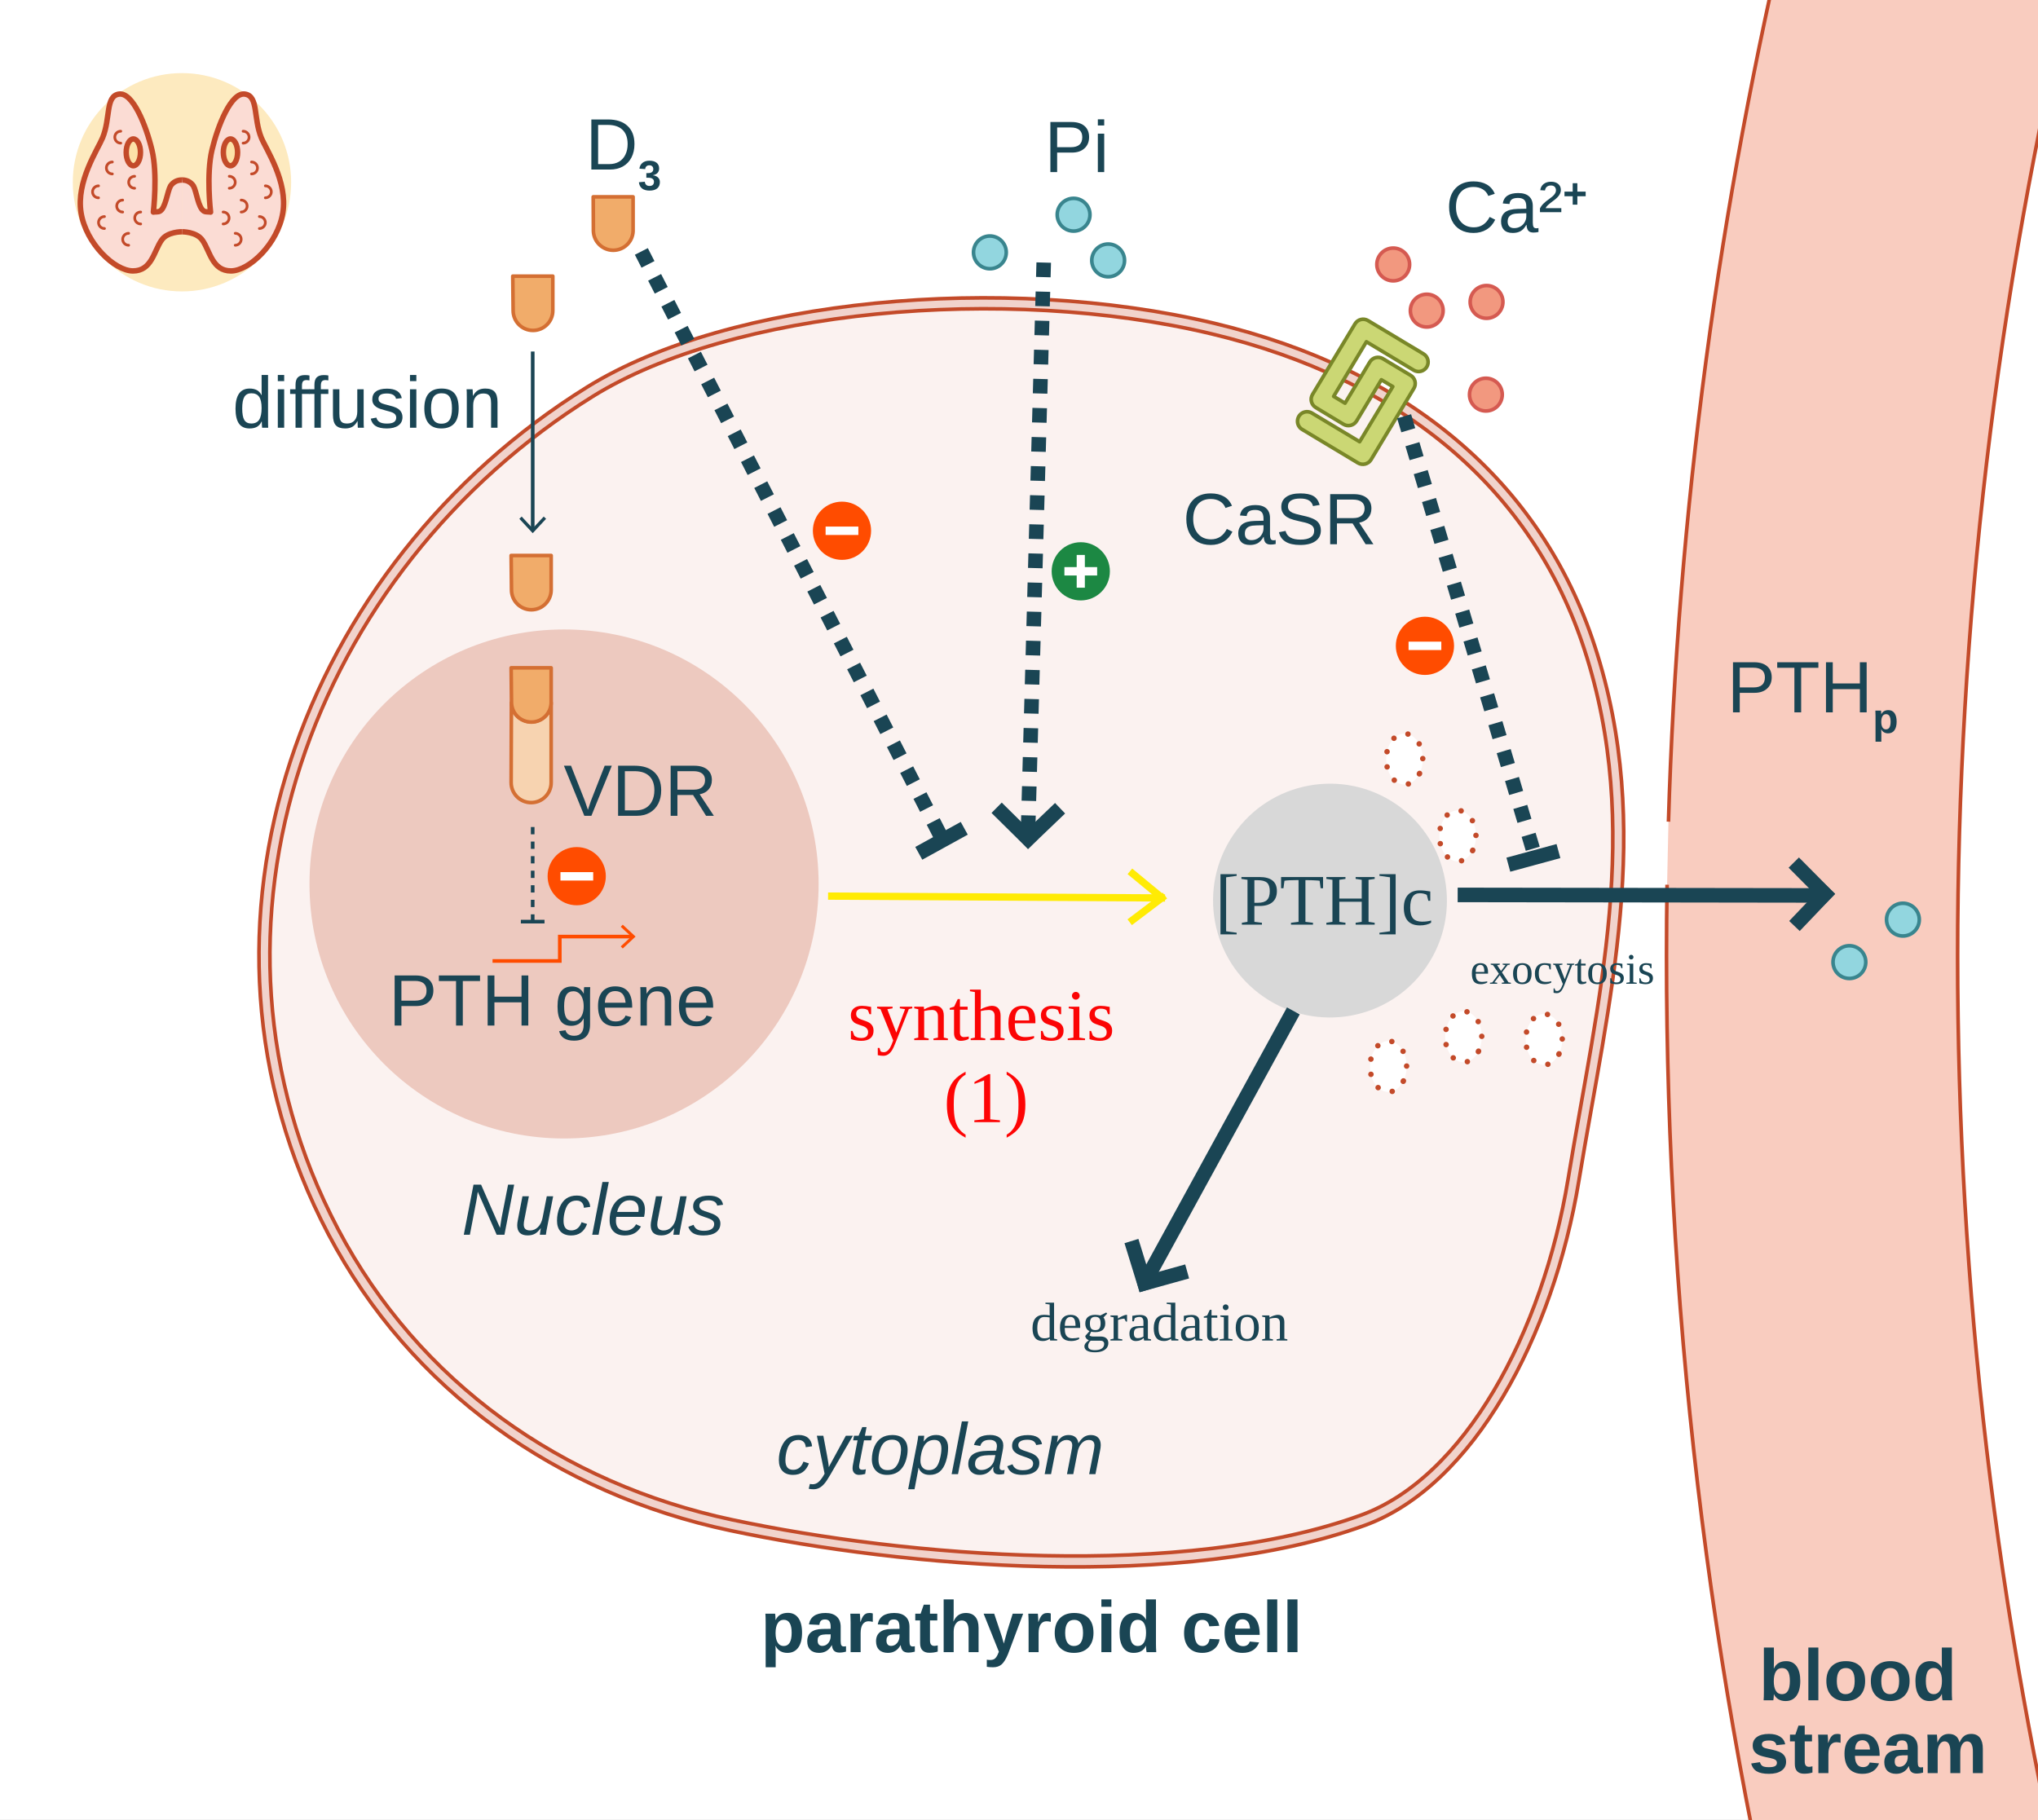
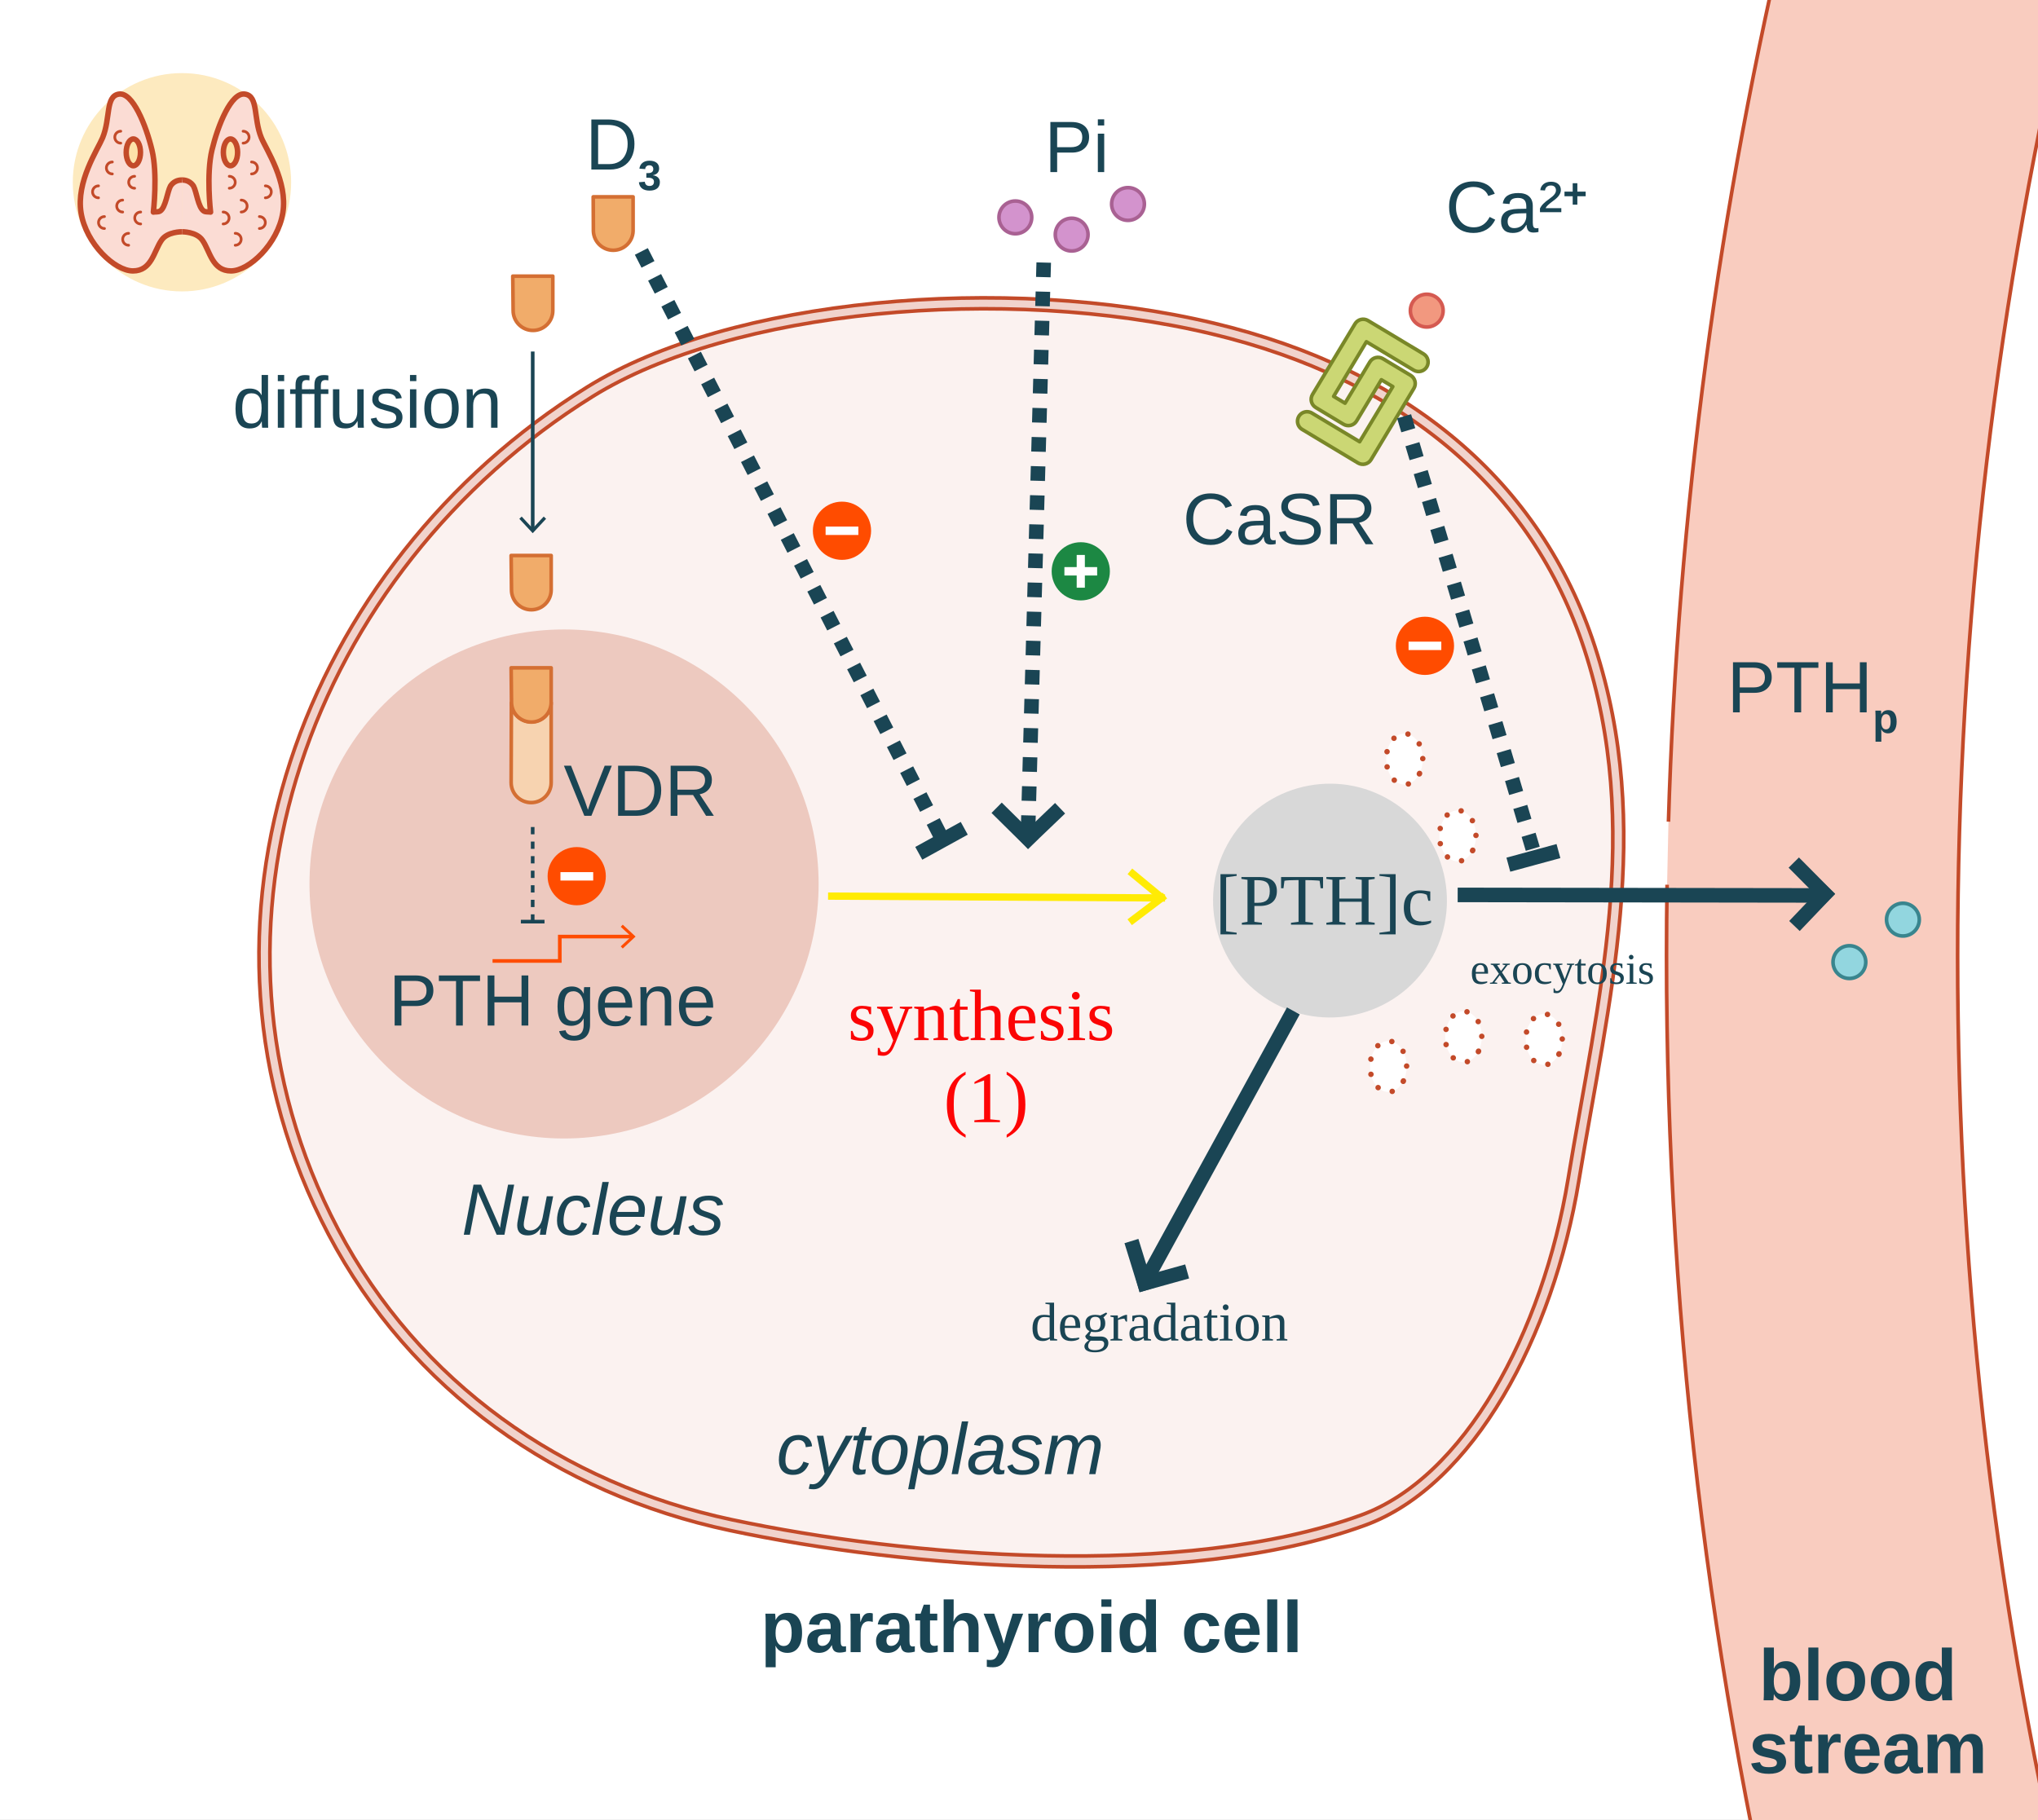
<svg xmlns="http://www.w3.org/2000/svg" xmlns:ns1="https://boxy-svg.com" viewBox="0 0 560 500">
  <defs>
    <style>.cls-1{isolation:isolate;}.cls-2{fill:#fff;}.cls-3{fill:#fbf2f0;}.cls-10,.cls-13,.cls-15,.cls-18,.cls-20,.cls-22,.cls-30,.cls-4,.cls-5{fill:none;}.cls-10,.cls-12,.cls-13,.cls-14,.cls-15,.cls-4{stroke:#c34a29;}.cls-10,.cls-15,.cls-18,.cls-20,.cls-22,.cls-4,.cls-5{stroke-miterlimit:10;}.cls-4{stroke-width:4px;}.cls-5{stroke:#f1d3cc;stroke-width:2px;}.cls-6{fill:#edc9bf;}.cls-7{fill:#f2987f;stroke:#d55a51;}.cls-13,.cls-15,.cls-16,.cls-17,.cls-21,.cls-7,.cls-8{stroke-linecap:round;}.cls-12,.cls-13,.cls-14,.cls-16,.cls-17,.cls-21,.cls-7,.cls-8{stroke-linejoin:round;}.cls-8{fill:#cbd774;stroke:#798728;}.cls-9{fill:#f9ccbf;}.cls-11{fill:#fdeabf;}.cls-12{fill:#fbdcd4;}.cls-12,.cls-14,.cls-15{stroke-width:1.5px;}.cls-13{stroke-width:0.75px;}.cls-14{fill:#fde2a8;}.cls-15{stroke-dasharray:0 4.21;}.cls-16{fill:#92d6df;stroke:#39858e;}.cls-17{fill:#f1ac6a;}.cls-17,.cls-21{stroke:#d46f33;}.cls-18,.cls-20{stroke:#1a4554;}.cls-19,.cls-24,.cls-25,.cls-26,.cls-27{fill:#1a4554;}.cls-20{stroke-dasharray:2 2;}.cls-21{fill:#f7d3b0;}.cls-22{stroke:#ff4c00;}.cls-23{fill:#ff4c00;}.cls-24,.cls-25,.cls-26,.cls-27{font-size:20px;}.cls-24{font-family:ArialMT, Arial;}.cls-25,.cls-27{font-family:Arial-BoldMT, Arial;font-weight:700;}.cls-26{font-family:Arial-ItalicMT, Arial;font-style:italic;}.cls-27{letter-spacing:0.03em;}.cls-28{letter-spacing:-0.02em;}.cls-29{fill:#1c8843;}.cls-31{mix-blend-mode:multiply;}</style>
  </defs>
  <g class="cls-1">
    <g id="Ebene_30" data-name="Ebene 30">
      <g id="Rahmen-8" data-name="Rahmen">
        <rect class="cls-2" width="560" height="500" />
      </g>
    </g>
    <g id="Zellen_HG" data-name="Zellen HG">
      <path class="cls-3" d="M162.1,107.67c-77.47,48.15-114.73,147-70.53,230.84,22.43,42.54,62.25,70.61,109.26,80.63,47.94,10.21,124.31,16.66,173.7-1.34,29.12-10.61,50.82-51,57.83-93.53,8.18-49.63,20.61-96.62,4.42-146.24C422.22,133.38,386,102.91,333.28,90.3,275.78,76.54,200.67,83.69,162.1,107.67Z" />
      <path class="cls-4" d="M162.1,107.67c-77.47,48.15-114.73,147-70.53,230.84,22.43,42.54,62.25,70.61,109.26,80.63,47.94,10.21,124.31,16.66,173.7-1.34,29.12-10.61,50.82-51,57.83-93.53,8.18-49.63,20.61-96.62,4.42-146.24C422.22,133.38,386,102.91,333.28,90.3,275.78,76.54,200.67,83.69,162.1,107.67Z" />
      <path class="cls-5" d="M162.1,107.67c-77.47,48.15-114.73,147-70.53,230.84,22.43,42.54,62.25,70.61,109.26,80.63,47.94,10.21,124.31,16.66,173.7-1.34,29.12-10.61,50.82-51,57.83-93.53,8.18-49.63,20.61-96.62,4.42-146.24C422.22,133.38,386,102.91,333.28,90.3,275.78,76.54,200.67,83.69,162.1,107.67Z" />
      <circle class="cls-6" cx="154.99" cy="242.94" r="69.95" />
-       <g id="CAP">
-         <circle class="cls-7" cx="408.29" cy="108.45" r="4.5" />
-       </g>
-       <g id="CAP-2" data-name="CAP">
-         <circle class="cls-7" cx="382.83" cy="72.68" r="4.5" />
-       </g>
-       <g id="CAP-3" data-name="CAP">
-         <circle class="cls-7" cx="408.47" cy="82.98" r="4.5" />
-       </g>
      <g id="CaSR">
        <path class="cls-8" d="M373.14,127.23l-15.23-9.15a2.62,2.62,0,1,1,2.69-4.49l13,7.81,9.11-15.15-3.14-1.88-6.81,11.33a2.62,2.62,0,0,1-3.59.9L361.55,112a2.62,2.62,0,0,1-.9-3.59L372.33,89a2.6,2.6,0,0,1,3.58-.89l15.24,9.15a2.61,2.61,0,0,1-2.69,4.48l-13-7.81-9,15,3.13,1.88,6.81-11.33a2.62,2.62,0,0,1,3.59-.9l7.62,4.58a2.61,2.61,0,0,1,.89,3.59l-11.79,19.62A2.62,2.62,0,0,1,373.14,127.23Z" />
      </g>
      <g id="CAP-4" data-name="CAP">
        <circle class="cls-7" cx="392.04" cy="85.37" r="4.5" />
      </g>
      <path class="cls-9" d="M458.46,225.82A1236.88,1236.88,0,0,1,492.08-26L569.87-7.3a1156.56,1156.56,0,0,0,0,540l-77.79,18.68a1236.34,1236.34,0,0,1-34-308.23" />
      <path class="cls-10" d="M458.46,225.82A1236.88,1236.88,0,0,1,492.08-26L569.87-7.3a1156.56,1156.56,0,0,0,0,540l-77.79,18.68a1236.34,1236.34,0,0,1-34-308.23" />
      <g id="PTH_klein-2" data-name="PTH klein">
        <circle class="cls-11" cx="50" cy="50.09" r="30" />
        <path class="cls-12" d="M50,49.48a3.59,3.59,0,0,1,3.17,1.66C54,52.65,54.46,57.05,56,58c.57.34,1.33.16,1.86.29,0,0-1.23-10.35.39-17.09s5.29-16,9.12-15.33c3.67.61,2.22,6.58,4.44,12,1.36,3.28,7.29,12,5.91,20.59s-9.28,16-14.26,16c-5.15,0-5.75-5.43-7.82-8.41C54,63.63,50,63.7,50,63.7" />
        <path class="cls-13" d="M63,51.73a1.64,1.64,0,1,0,0-3.28" />
        <path class="cls-13" d="M66.27,58.27a1.64,1.64,0,1,0,0-3.28" />
        <path class="cls-13" d="M64.63,67.4a1.64,1.64,0,0,0,0-3.28" />
        <path class="cls-13" d="M61.31,61.55a1.64,1.64,0,1,0,0-3.28" />
        <path class="cls-13" d="M62.54,44a1.64,1.64,0,1,0,0-3.28" />
        <path class="cls-13" d="M66.8,39.34a1.64,1.64,0,0,0,0-3.28" />
        <path class="cls-13" d="M71.27,62.8a1.64,1.64,0,1,0,0-3.28" />
        <path class="cls-13" d="M69.11,47.8a1.64,1.64,0,1,0,0-3.28" />
        <path class="cls-13" d="M72.91,54.36a1.64,1.64,0,0,0,0-3.28" />
        <ellipse class="cls-14" cx="63.33" cy="41.87" rx="1.96" ry="3.68" />
        <path class="cls-12" d="M50,49.48a3.58,3.58,0,0,0-3.16,1.66C46,52.65,45.52,57.05,44,58c-.57.34-1.34.16-1.86.29,0,0,1.23-10.35-.39-17.09s-5.3-16-9.13-15.33c-3.67.61-2.21,6.58-4.43,12-1.36,3.28-7.3,12-5.92,20.59s9.29,16,14.27,16c5.14,0,5.75-5.43,7.82-8.41C45.94,63.63,50,63.7,50,63.7" />
        <path class="cls-13" d="M37,51.73a1.64,1.64,0,0,1,0-3.28" />
        <path class="cls-13" d="M33.71,58.27a1.64,1.64,0,0,1,0-3.28" />
        <path class="cls-13" d="M35.35,67.4a1.64,1.64,0,0,1,0-3.28" />
        <path class="cls-13" d="M38.66,61.55a1.64,1.64,0,1,1,0-3.28" />
        <path class="cls-13" d="M37.43,44a1.64,1.64,0,0,1,0-3.28" />
        <path class="cls-13" d="M33.18,39.34a1.64,1.64,0,1,1,0-3.28" />
        <path class="cls-13" d="M28.71,62.8a1.64,1.64,0,1,1,0-3.28" />
        <path class="cls-13" d="M30.87,47.8a1.64,1.64,0,0,1,0-3.28" />
        <path class="cls-13" d="M27.07,54.36a1.64,1.64,0,1,1,0-3.28" />
        <ellipse class="cls-14" cx="36.64" cy="41.87" rx="1.96" ry="3.68" />
      </g>
    </g>
    <g id="Icons">
      <g id="Text">
        <g id="OPG_2_" data-name="OPG 2?">
          <g id="OPG-3" data-name="OPG" transform="matrix(1, 0, 0, 1, 0.830129, 6.087611)">
            <path class="cls-2" d="M405.39,282.92c-1.61,3.14-4.73,3.87-7,1.63s-2.77-6.62-1.16-9.77,4.72-3.87,7-1.63S407,279.77,405.39,282.92Z" />
            <path class="cls-15" d="M405.39,282.92c-1.61,3.14-4.73,3.87-7,1.63s-2.77-6.62-1.16-9.77,4.72-3.87,7-1.63S407,279.77,405.39,282.92Z" />
          </g>
        </g>
        <g id="OPG_2_2" data-name="OPG 2?" transform="matrix(1, 0, 0, 1, -5.763916, 16.24376)">
          <g id="OPG-4" data-name="OPG">
            <path class="cls-2" d="M410.39,217.54c-1.61,3.15-4.73,3.88-7,1.63s-2.77-6.62-1.16-9.77,4.72-3.87,7-1.62S412,214.4,410.39,217.54Z" />
            <path class="cls-15" d="M410.39,217.54c-1.61,3.15-4.73,3.88-7,1.63s-2.77-6.62-1.16-9.77,4.72-3.87,7-1.62S412,214.4,410.39,217.54Z" />
          </g>
        </g>
        <g id="OPG_2_3" data-name="OPG 2?" transform="matrix(1, 0, 0, 1, -45.10366, 26.0107)">
          <g id="OPG-5" data-name="OPG">
            <path class="cls-2" d="M430.68,271.17c-1.61,3.14-4.72,3.87-7,1.63s-2.77-6.62-1.16-9.77,4.73-3.87,7-1.63S432.29,268,430.68,271.17Z" />
            <path class="cls-15" d="M430.68,271.17c-1.61,3.14-4.72,3.87-7,1.63s-2.77-6.62-1.16-9.77,4.73-3.87,7-1.63S432.29,268,430.68,271.17Z" />
          </g>
        </g>
        <g id="PTH_kugel-11" data-name="PTH kugel" transform="matrix(1, 0, 0, 1, 10.06435, 11.47336)">
          <circle class="cls-16" cx="498.11" cy="252.94" r="4.5" />
        </g>
-         <g id="PTH_kugel-13" data-name="PTH kugel">
-           <circle class="cls-16" cx="304.5" cy="71.57" r="4.5" />
-         </g>
-         <g id="PTH_kugel-14" data-name="PTH kugel">
-           <circle class="cls-16" cx="295" cy="59.01" r="4.5" />
-         </g>
-         <g id="PTH_kugel-15" data-name="PTH kugel">
-           <circle class="cls-16" cx="272" cy="69.36" r="4.5" />
-         </g>
        <g id="D3-2" data-name="D3">
          <path class="cls-17" d="M141,85.36a5.45,5.45,0,1,0,10.9,0V75.9h-11Z" />
        </g>
        <g id="D3-3" data-name="D3">
          <path class="cls-17" d="M140.55,162.13a5.45,5.45,0,0,0,10.9,0v-9.46h-11Z" />
        </g>
        <g id="D3-4" data-name="D3">
          <path class="cls-17" d="M163.05,63.55a5.46,5.46,0,0,0,10.91,0V54.1H163Z" />
        </g>
        <line class="cls-18" x1="146.38" y1="96.61" x2="146.38" y2="145.56" />
        <polygon class="cls-19" points="142.7 142.58 143.35 141.97 146.38 145.22 149.4 141.97 150.06 142.58 146.38 146.54 142.7 142.58" />
        <line class="cls-20" x1="146.37" y1="253.29" x2="146.37" y2="225.84" />
        <rect class="cls-19" x="143.12" y="252.79" width="6.5" height="1" />
        <g id="Neues_Symbol_1-2" data-name="Neues Symbol 1">
          <g id="VDR-3" data-name="VDR">
            <path class="cls-21" d="M151.45,193.15v21.93a5.5,5.5,0,0,1-5.5,5.5h0a5.5,5.5,0,0,1-5.5-5.51l.07-21.92a5.47,5.47,0,0,0,10.93,0Z" />
          </g>
          <g id="Deleted_Symbol-20" data-name="Deleted Symbol">
            <path class="cls-17" d="M140.55,193a5.45,5.45,0,0,0,10.9,0v-9.46h-11Z" />
          </g>
        </g>
        <ellipse style="fill: rgb(216, 216, 216);" transform="matrix(-0.566529, 0.824042, -0.824041, -0.566528, 706.6548, 160.1278)" cx="265.305" cy="231.66" rx="32.129" ry="32.129" />
        <text transform="matrix(1, 0, 0, 0.999999, 6.618835, -1.654534)" style="fill: rgb(26, 69, 84); font-size: 20px; white-space: pre;" x="327.257" y="255.783">[PTH]c</text>
        <text x="664.406" y="188.491" style="white-space: pre; fill: rgb(51, 51, 51); font-size: 24px;"> </text>
        <line style="fill: rgb(26, 69, 84); stroke: rgb(255, 235, 4); stroke-width: 2;" x1="233.468" y1="269.209" x2="314.197" y2="223.856" transform="matrix(0.869141, 0.494565, -0.494565, 0.869141, 157.7598, -103.1669)" />
        <line style="fill: rgb(26, 69, 84); stroke: rgb(255, 235, 4); stroke-width: 2;" x1="310.423" y1="240.889" x2="320.325" y2="245.882" transform="matrix(0.975198, 0.221334, -0.221334, 0.975198, 61.06162, -64.15358)" />
        <g id="g-1" data-name="OPG 2?" transform="matrix(1, 0, 0, 1, -2.338448, 18.5664)">
          <g id="g-2" data-name="OPG">
            <path class="cls-2" d="M430.68,271.17c-1.61,3.14-4.72,3.87-7,1.63s-2.77-6.62-1.16-9.77,4.73-3.87,7-1.63S432.29,268,430.68,271.17Z" style="fill: rgb(255, 255, 255);" />
            <path class="cls-15" d="M430.68,271.17c-1.61,3.14-4.72,3.87-7,1.63s-2.77-6.62-1.16-9.77,4.73-3.87,7-1.63S432.29,268,430.68,271.17Z" style="fill: none; stroke: rgb(195, 74, 41); stroke-dasharray: 0px, 4.21px; stroke-linecap: round; stroke-miterlimit: 10; stroke-width: 1.5px;" />
          </g>
        </g>
        <g id="g-3" data-name="OPG 2?" transform="matrix(1, 0, 0, 1, -20.38151, -4.858695)">
          <g id="g-4" data-name="OPG">
            <path class="cls-2" d="M410.39,217.54c-1.61,3.15-4.73,3.88-7,1.63s-2.77-6.62-1.16-9.77,4.72-3.87,7-1.62S412,214.4,410.39,217.54Z" style="fill: rgb(255, 255, 255);" />
            <path class="cls-15" d="M410.39,217.54c-1.61,3.15-4.73,3.88-7,1.63s-2.77-6.62-1.16-9.77,4.72-3.87,7-1.62S412,214.4,410.39,217.54Z" style="fill: none; stroke: rgb(195, 74, 41); stroke-dasharray: 0px, 4.21px; stroke-linecap: round; stroke-miterlimit: 10; stroke-width: 1.5px;" />
          </g>
        </g>
        <g id="g-5" data-name="PTH kugel" transform="matrix(1, 0, 0, 1, 24.77093, -0.200999)">
          <circle class="cls-16" cx="498.11" cy="252.94" r="4.5" style="fill: rgb(146, 214, 223); stroke: rgb(57, 133, 142); stroke-linecap: round; stroke-linejoin: round;" />
        </g>
        <line style="stroke-width: 4; fill: rgb(26, 69, 84); stroke: rgb(26, 69, 84);" x1="407.03" y1="270.624" x2="493.796" y2="221.414" transform="matrix(0.869141, 0.494565, -0.494565, 0.869141, 180.613, -190.5645)" />
        <line style="stroke-width: 4; fill: rgb(26, 69, 84); stroke: rgb(26, 69, 84);" x1="491.907" y1="238.285" x2="503.814" y2="245.856" transform="matrix(0.975198, 0.221334, -0.221334, 0.975198, 65.92627, -104.1896)" />
        <line style="stroke-width: 4; fill: rgb(26, 69, 84); stroke: rgb(26, 69, 84);" x1="490.306" y1="243.157" x2="502.213" y2="250.728" transform="matrix(0.194062, -0.980989, 0.980989, 0.194062, 159.3942, 688.2936)" ns1:origin="0.696 0.526" />
        <line style="stroke-width: 4; fill: rgb(26, 69, 84); stroke: rgb(26, 69, 84);" x1="298.328" y1="336.455" x2="371.681" y2="293.689" transform="matrix(-0.856567, 0.516036, -0.516036, -0.856567, 784.5468, 412.078)" />
        <line style="stroke-width: 4; fill: rgb(26, 69, 84); stroke: rgb(26, 69, 84);" x1="313.452" y1="347.532" x2="325.359" y2="355.103" transform="matrix(-0.669324, 0.742971, -0.742971, -0.669324, 794.2099, 349.1538)" />
        <line style="stroke-width: 4; fill: rgb(26, 69, 84); stroke: rgb(26, 69, 84);" x1="306.337" y1="345.499" x2="318.244" y2="353.07" transform="matrix(0.761341, 0.648352, -0.648352, 0.761341, 301.6749, -120.5803)" ns1:origin="0.696 0.526" />
        <line style="stroke-width: 4; fill: rgb(26, 69, 84); stroke-dasharray: 4px; stroke: rgb(26, 69, 84);" x1="136.661" y1="191.906" x2="298.894" y2="108.625" transform="matrix(-0.00113, 0.999999, -0.999999, -0.00113, 368.289, -67.34206)" />
        <line style="stroke-width: 4; fill: rgb(26, 69, 84); stroke: rgb(26, 69, 84);" x1="251.764" y1="224.836" x2="263.48" y2="232.973" transform="matrix(0.444318, -0.895869, 0.895869, 0.444318, -60.82606, 360.1685)" ns1:origin="0.696 0.526" />
        <line style="stroke-width: 4; fill: rgb(26, 69, 84); stroke-dasharray: 4px; stroke: rgb(26, 69, 84);" x1="216.559" y1="187.914" x2="352.731" y2="112.167" transform="matrix(-0.510014, 0.860166, -0.860166, -0.510014, 558.8777, -18.27871)" />
        <line style="stroke-width: 4; fill: rgb(26, 69, 84); stroke: rgb(26, 69, 84);" x1="280.239" y1="223.217" x2="292.146" y2="230.788" transform="matrix(-0.238722, 0.971088, -0.971088, -0.238722, 574.9524, 3.274922)" />
        <line style="stroke-width: 4; fill: rgb(26, 69, 84); stroke: rgb(26, 69, 84);" x1="272.824" y1="223.662" x2="284.731" y2="231.233" transform="matrix(0.977365, 0.211558, -0.211558, 0.977365, 54.52283, -54.31872)" ns1:origin="0.696 0.526" />
        <line style="stroke-width: 4; fill: rgb(26, 69, 84); stroke-dasharray: 4px; stroke: rgb(26, 69, 84);" x1="343.553" y1="192.561" x2="463.889" y2="156.632" transform="matrix(-0.00113, 0.999999, -0.999999, -0.00113, 578.7735, -228.927)" />
        <line style="stroke-width: 4; fill: rgb(26, 69, 84); stroke: rgb(26, 69, 84);" x1="414.831" y1="229.867" x2="426.547" y2="238.004" transform="matrix(0.642848, -0.765994, 0.765994, 0.642848, -28.28512, 407.6303)" ns1:origin="0.696 0.526" />
        <line style="fill: rgb(26, 69, 84); stroke: rgb(255, 235, 4); stroke-width: 2;" x1="326.453" y1="270.7" x2="335.606" y2="278.677" transform="matrix(0.20478, -0.978808, 0.978808, 0.20478, -21.40098, 517.5559)" ns1:origin="0.073 0.636" />
+         <g id="_Gruppe_14" data-name="&lt;Gruppe&gt;" transform="matrix(1, 0, 0, 1, -224.6537, -222.9561)">
+           <circle class="cls-26" cx="503.65" cy="282.7" r="4.5" style="fill: rgb(211, 147, 205); stroke: rgb(169, 97, 147); stroke-linecap: round; stroke-linejoin: round; font-family: Arial-ItalicMT, Arial; font-size: 20px; font-style: italic; line-height: 32px;" />
+         </g>
+         <g id="g-6" data-name="&lt;Gruppe&gt;" transform="matrix(1, 0, 0, 1, -209.1781, -218.2222)">
+           <circle class="cls-26" cx="503.65" cy="282.7" r="4.5" style="fill: rgb(211, 147, 205); stroke: rgb(169, 97, 147); stroke-linecap: round; stroke-linejoin: round; font-family: Arial-ItalicMT, Arial; font-size: 20px; font-style: italic; line-height: 32px;" />
+         </g>
+         <g id="g-7" data-name="&lt;Gruppe&gt;" transform="matrix(1, 0, 0, 1, -193.6991, -226.6347)">
+           <circle class="cls-26" cx="503.65" cy="282.7" r="4.5" style="fill: rgb(211, 147, 205); stroke: rgb(169, 97, 147); stroke-linecap: round; stroke-linejoin: round; font-family: Arial-ItalicMT, Arial; font-size: 20px; font-style: italic; line-height: 32px;" />
+         </g>
      </g>
      <polyline class="cls-22" points="135.34 264.1 153.82 264.1 153.82 257.4 173.77 257.4" />
      <polygon class="cls-23" points="171.12 260.68 170.57 260.09 173.46 257.4 170.57 254.72 171.12 254.13 174.64 257.4 171.12 260.68" />
    </g>
    <g id="Text-2" data-name="Text">
      <text class="cls-24" transform="translate(324.96 149.57)" style="white-space: pre;">CaSR</text>
      <text class="cls-24" transform="translate(397.17 63.82)" style="white-space: pre;">Ca²</text>
      <text class="cls-25" transform="translate(429.4 57.16) scale(0.58)" style="white-space: pre;">+</text>
      <text class="cls-24" transform="translate(436.21 63.82)" style="white-space: pre;"> </text>
      <text class="cls-25" transform="translate(483.29 467.3)" style="white-space: pre;">blood <tspan x="-2.81" y="20">stream</tspan>
      </text>
      <text class="cls-25" transform="translate(209 454.06)" style="white-space: pre;">parathyroid cell</text>
      <text class="cls-26" transform="translate(126.83 339.34)" style="white-space: pre;">Nucleus</text>
      <text class="cls-26" transform="translate(213.36 405.14)" style="white-space: pre;">cytoplasm</text>
      <text class="cls-24" transform="translate(474.55 195.77)" style="white-space: pre;">PTH</text>
      <text class="cls-27" transform="translate(514.55 201.43) scale(0.58)" style="white-space: pre;">p</text>
      <text class="cls-24" transform="translate(106.8 281.85)" style="white-space: pre;">PTH gene</text>
      <text class="cls-24" transform="translate(117.04 42.55)" style="white-space: pre;"> </text>
      <text class="cls-27" transform="translate(199.28 48.21) scale(0.58)" style="white-space: pre;"> </text>
      <text class="cls-24" style="white-space: pre; font-size: 20px;" x="160.851" y="46.599">D</text>
      <text class="cls-27" style="white-space: pre; font-size: 11.6px;" x="175.291" y="52.259">3</text>
      <text class="cls-24" style="white-space: pre; font-size: 20px;" x="286.979" y="47.297">Pi</text>
      <text class="cls-24" transform="translate(63.87 117.55)" style="white-space: pre;">di<tspan class="cls-28" x="15.57" y="0">f</tspan>
        <tspan x="20.76" y="0">fusion</tspan>
      </text>
      <text class="cls-24" transform="translate(154.86 224.21)" style="white-space: pre;">VDR</text>
      <g id="Minus-8" data-name="Minus" transform="matrix(1, 0, 0, 1, -10.9411, 3.217971)">
        <circle class="cls-23" cx="242.3" cy="142.65" r="8" />
        <path class="cls-2" d="M237.8,143.81V141.5h9v2.31Z" />
      </g>
      <g id="Minus-9" data-name="Minus" transform="matrix(1, 0, 0, 1, -4.77627, 7.483927)">
        <circle class="cls-23" cx="396.32" cy="170.01" r="8" />
        <path class="cls-2" d="M391.82,171.17v-2.31h9v2.31Z" />
      </g>
      <g id="Minus-10" data-name="Minus">
        <circle class="cls-23" cx="158.47" cy="240.8" r="8" />
        <path class="cls-2" d="M154,242v-2.31h9V242Z" />
      </g>
      <g id="Plus-22" data-name="Plus" transform="matrix(1, 0, 0, 1, -6.435942, 15.44626)">
        <circle class="cls-29" cx="303.41" cy="141.57" r="8" />
        <path class="cls-2" d="M302.29,146.07v-3.35h-3.38v-2.31h3.38v-3.34h2.24v3.34h3.38v2.31h-3.38v3.35Z" />
      </g>
      <text x="655.196" y="104.588" style="white-space: pre; fill: rgb(51, 51, 51); font-size: 24px;"> </text>
    </g>
    <g id="Zoom_Rahmen" data-name="Zoom Rahmen">
      <g id="Neues_Symbol_2-9" data-name="Neues Symbol 2">
        <g id="Kidney_klein-12" data-name="Kidney klein">
          <circle class="cls-30" cx="50" cy="50" r="30" />
        </g>
        <rect class="cls-30" width="560" height="500" />
      </g>
    </g>
    <text style="fill: rgb(251, 4, 4); font-size: 20px; white-space: pre;" x="232.972" y="285.849">synthesis</text>
    <text x="468.904" y="124.647" style="white-space: pre; fill: rgb(51, 51, 51); font-size: 24px;"> </text>
    <text style="fill: rgb(26, 69, 84); white-space: pre; font-size: 15px;" x="283.167" y="368.418">degradation</text>
    <text style="white-space: pre; fill: rgb(51, 51, 51); font-size: 24px;" x="582.711" y="263.737"> </text>
    <text style="fill: rgb(254, 5, 5); font-size: 20px; white-space: pre;" x="253.655" y="295.221" transform="matrix(0.999999, 0, 0, 1, 5.651873, 13.18732)">(1)</text>
  </g>
  <text transform="matrix(1, 0, 0, 1.000001, -17.4327, 14.44633)" style="fill: rgb(26, 69, 84); white-space: pre;" x="421.407" y="255.917">exocytosis</text>
</svg>
